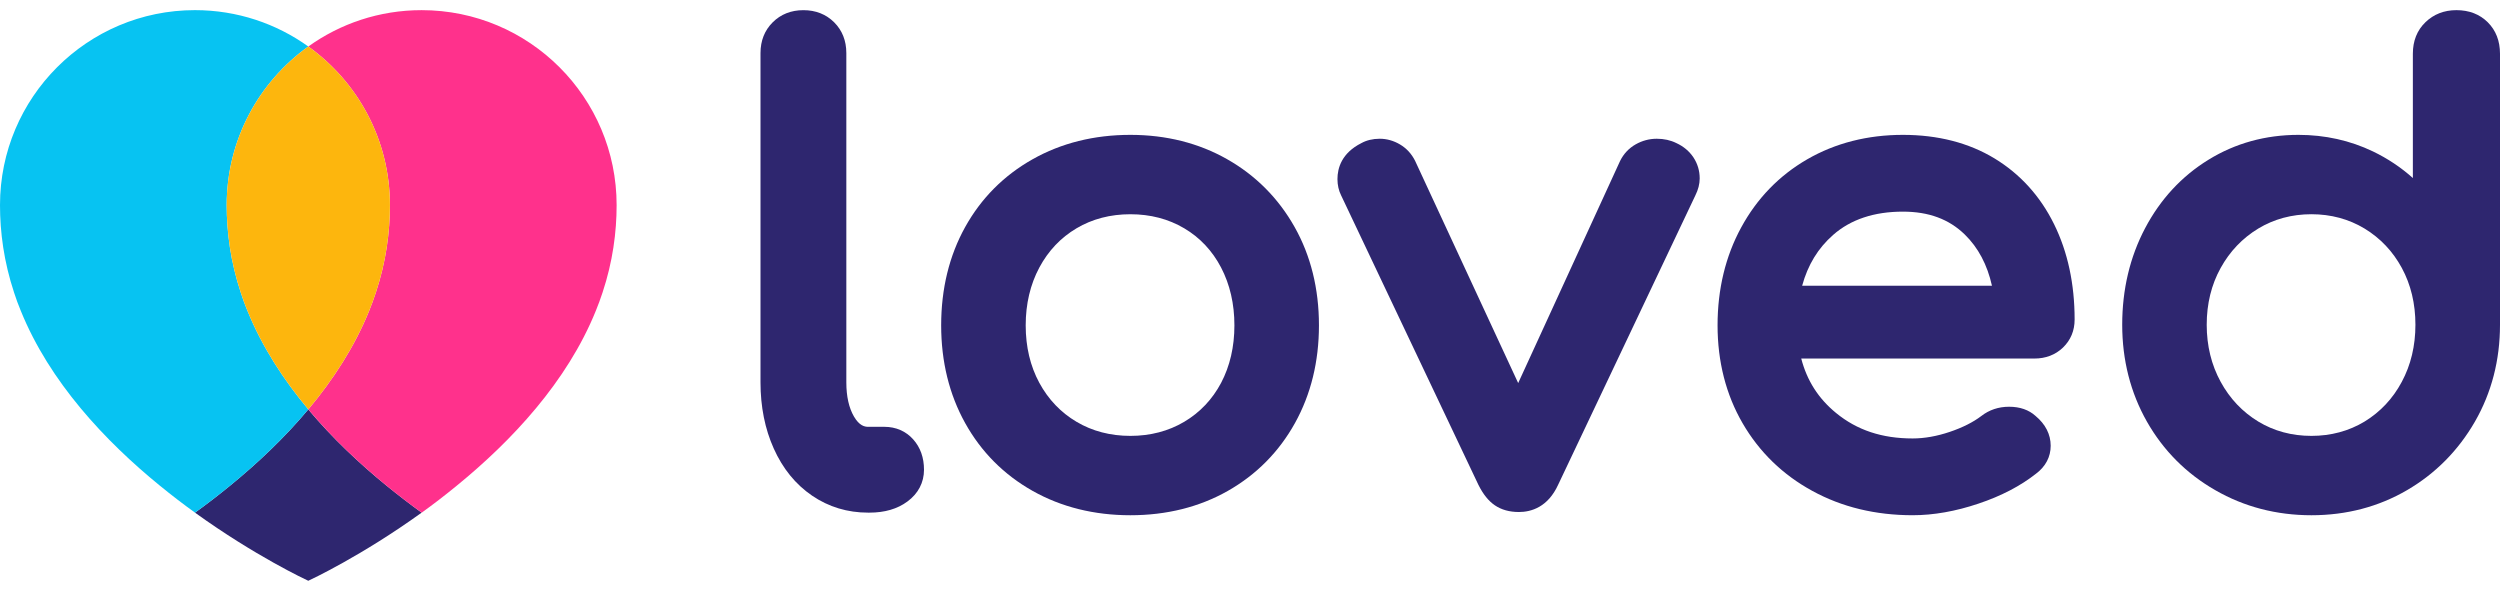
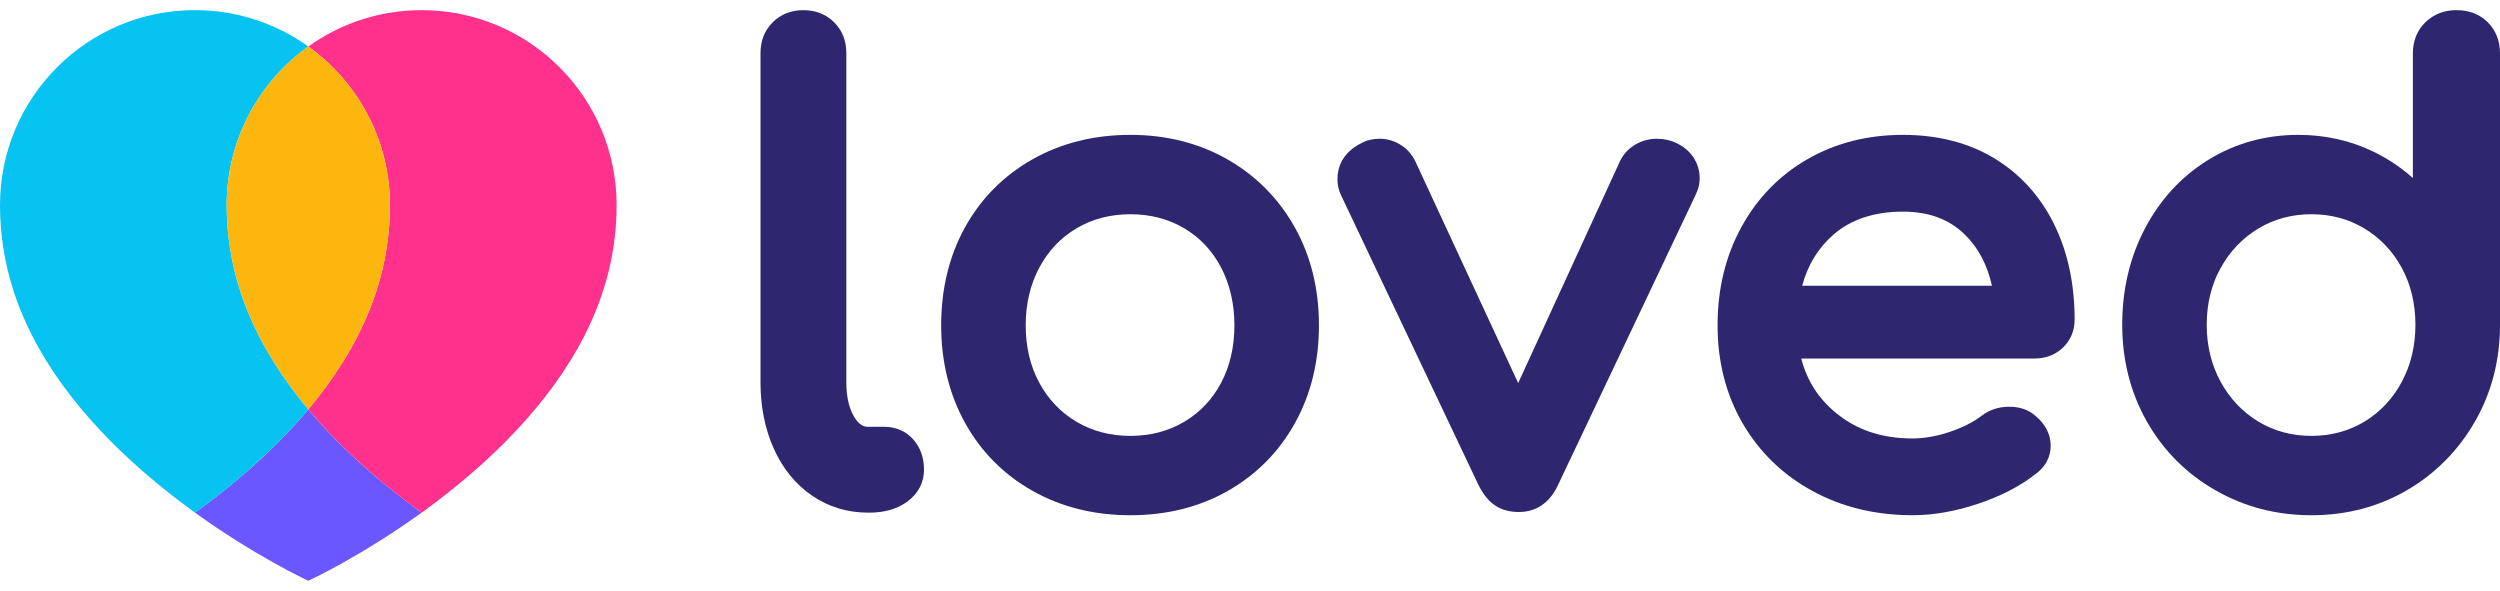
<svg xmlns="http://www.w3.org/2000/svg" width="165" height="39" viewBox="0 0 165 39" fill="none">
-   <path d="M25.507 32.05C26.293 32.691 27.07 33.285 27.828 33.834C23.865 36.69 20.482 38.27 20.346 38.331C20.21 38.27 16.832 36.69 12.869 33.834C13.627 33.288 14.407 32.691 15.188 32.05C16.968 30.597 18.761 28.917 20.346 27.02C21.935 28.917 23.728 30.597 25.507 32.05Z" fill="#2E266F" />
+   <path d="M25.507 32.05C26.293 32.691 27.07 33.285 27.828 33.834C23.865 36.69 20.482 38.27 20.346 38.331C20.21 38.27 16.832 36.69 12.869 33.834C13.627 33.288 14.407 32.691 15.188 32.05C16.968 30.597 18.761 28.917 20.346 27.02C21.935 28.917 23.728 30.597 25.507 32.05Z" fill="#6B57FF" />
  <path d="M27.826 0.67C25.035 0.67 22.456 1.559 20.348 3.07C23.609 5.406 25.735 9.221 25.735 13.539C25.735 15.321 25.481 17.273 24.805 19.313C24.669 19.722 24.524 20.121 24.365 20.511C23.401 22.891 21.982 25.067 20.348 27.021C21.937 28.917 23.728 30.601 25.506 32.051C26.292 32.693 27.073 33.29 27.831 33.836C28.589 33.29 29.37 32.693 30.151 32.051C33.76 29.106 37.424 25.21 39.325 20.511C39.484 20.122 39.631 19.722 39.766 19.313C40.443 17.273 40.697 15.321 40.697 13.539C40.697 6.43 34.935 0.67 27.826 0.67Z" fill="#FF318C" />
  <path d="M15.891 19.312C15.215 17.272 14.961 15.32 14.961 13.538C14.961 9.22 17.087 5.405 20.348 3.069C18.239 1.558 15.656 0.669 12.866 0.669C5.762 0.669 0 6.429 0 13.538C0 15.32 0.255 17.272 0.93 19.312C1.062 19.72 1.207 20.12 1.371 20.51C3.274 25.209 6.936 29.105 10.546 32.05C11.331 32.691 12.112 33.288 12.871 33.835C13.629 33.288 14.409 32.691 15.19 32.05C16.968 30.6 18.761 28.916 20.348 27.02C18.715 25.066 17.297 22.89 16.332 20.51C16.168 20.121 16.022 19.721 15.891 19.312Z" fill="#07C3F2" />
  <path d="M24.806 19.312C25.482 17.272 25.736 15.32 25.736 13.539C25.736 9.22 23.61 5.405 20.348 3.069C17.088 5.405 14.961 9.22 14.961 13.539C14.961 15.32 15.215 17.272 15.892 19.312C16.023 19.721 16.168 20.12 16.332 20.511C17.297 22.89 18.715 25.067 20.349 27.02C21.982 25.067 23.401 22.89 24.365 20.511C24.525 20.121 24.669 19.721 24.806 19.312Z" fill="#FDB60D" />
  <path d="M58.367 28.17H57.297C57.066 28.17 56.716 28.101 56.361 27.49C56.028 26.918 55.858 26.159 55.858 25.238V3.504C55.858 2.69 55.589 2.006 55.056 1.474C54.523 0.944 53.84 0.671 53.025 0.671C52.211 0.671 51.527 0.944 50.996 1.475C50.463 2.006 50.193 2.69 50.193 3.504V25.238C50.193 26.837 50.486 28.307 51.065 29.597C51.658 30.923 52.508 31.97 53.596 32.712C54.691 33.459 55.936 33.834 57.297 33.834H57.383C58.386 33.834 59.23 33.59 59.889 33.1C60.605 32.573 60.984 31.845 60.984 31.003C60.984 30.204 60.745 29.53 60.273 29.001C59.788 28.456 59.127 28.17 58.367 28.17Z" fill="#2E266F" />
  <path d="M80.995 10.51C79.115 9.441 76.965 8.901 74.605 8.901C72.217 8.901 70.047 9.441 68.153 10.51C66.254 11.579 64.755 13.085 63.7 14.986C62.651 16.875 62.117 19.058 62.117 21.473C62.117 23.865 62.651 26.033 63.7 27.922C64.756 29.823 66.254 31.329 68.153 32.399C70.046 33.466 72.216 34.006 74.605 34.006C76.995 34.006 79.159 33.465 81.037 32.399C82.921 31.329 84.412 29.823 85.468 27.922C86.518 26.031 87.051 23.864 87.051 21.473C87.051 19.058 86.51 16.873 85.444 14.983C84.375 13.084 82.878 11.579 80.995 10.51ZM74.605 28.768C73.286 28.768 72.089 28.455 71.05 27.838C70.012 27.224 69.186 26.358 68.595 25.265C67.999 24.166 67.696 22.891 67.696 21.473C67.696 20.059 67.999 18.775 68.596 17.658C69.188 16.552 70.013 15.681 71.05 15.068C72.089 14.451 73.286 14.14 74.605 14.14C75.924 14.14 77.119 14.451 78.16 15.068C79.195 15.68 80.012 16.551 80.589 17.652C81.174 18.772 81.471 20.057 81.471 21.473C81.471 22.891 81.174 24.168 80.591 25.274C80.014 26.361 79.196 27.224 78.16 27.838C77.119 28.455 75.924 28.768 74.605 28.768Z" fill="#2E266F" />
  <path d="M110.64 9.444C110.258 9.253 109.822 9.157 109.347 9.157C108.858 9.157 108.389 9.282 107.957 9.526C107.51 9.779 107.161 10.146 106.922 10.632L100.2 25.283L93.394 10.61C93.163 10.151 92.829 9.787 92.398 9.532C91.977 9.284 91.526 9.157 91.062 9.157C90.603 9.157 90.187 9.259 89.853 9.445C88.547 10.1 88.272 11.097 88.272 11.82C88.272 12.211 88.355 12.578 88.51 12.887L97.574 31.997C97.887 32.625 98.243 33.066 98.659 33.349C99.088 33.643 99.623 33.793 100.247 33.793C101.055 33.793 102.163 33.476 102.842 31.984L111.892 12.901C112.083 12.519 112.18 12.14 112.18 11.775C112.18 11.268 112.039 10.801 111.765 10.386C111.492 9.979 111.109 9.658 110.64 9.444Z" fill="#2E266F" />
  <path d="M131.635 10.454C129.934 9.424 127.901 8.901 125.591 8.901C123.259 8.901 121.133 9.443 119.282 10.511C117.426 11.582 115.958 13.098 114.918 15.013C113.882 16.914 113.359 19.09 113.359 21.473C113.359 23.867 113.914 26.042 115.012 27.934C116.113 29.832 117.661 31.336 119.618 32.402C121.564 33.468 123.789 34.005 126.232 34.005C127.614 34.005 129.075 33.746 130.576 33.24C132.085 32.737 133.371 32.061 134.383 31.259C135.013 30.786 135.345 30.15 135.345 29.421C135.345 28.669 135.001 27.997 134.347 27.453C133.903 27.051 133.314 26.845 132.597 26.845C131.9 26.845 131.282 27.056 130.766 27.457C130.231 27.865 129.528 28.22 128.679 28.506C127.832 28.792 127.009 28.938 126.233 28.938C124.214 28.938 122.564 28.391 121.183 27.259C120.019 26.307 119.261 25.125 118.882 23.664H134.265C135.016 23.664 135.654 23.421 136.157 22.939C136.666 22.445 136.925 21.825 136.925 21.088C136.925 18.741 136.471 16.627 135.572 14.802C134.663 12.952 133.338 11.489 131.635 10.454ZM120.988 15.503C122.147 14.483 123.696 13.968 125.591 13.968C127.297 13.968 128.634 14.463 129.676 15.479C130.562 16.343 131.162 17.476 131.469 18.857H118.942C119.318 17.478 119.992 16.379 120.988 15.503Z" fill="#2E266F" />
  <path d="M164.195 1.473C163.664 0.943 162.967 0.67 162.124 0.67C161.313 0.67 160.625 0.939 160.08 1.466C159.527 1.998 159.249 2.699 159.249 3.545V11.75C158.462 11.046 157.579 10.458 156.615 9.994C155.1 9.268 153.449 8.901 151.699 8.901C149.528 8.901 147.529 9.452 145.76 10.543C143.991 11.629 142.585 13.15 141.577 15.061C140.574 16.962 140.066 19.106 140.066 21.433C140.066 23.765 140.613 25.913 141.694 27.822C142.777 29.729 144.294 31.256 146.206 32.35C148.108 33.448 150.247 34.006 152.553 34.006C154.861 34.006 156.987 33.447 158.865 32.35C160.742 31.256 162.249 29.73 163.346 27.826C164.443 25.916 165 23.767 165 21.434V3.546C164.999 2.704 164.728 2.006 164.195 1.473ZM152.553 28.768C151.263 28.768 150.083 28.451 149.046 27.822C148.005 27.19 147.169 26.309 146.564 25.201C145.953 24.084 145.643 22.82 145.643 21.433C145.643 20.049 145.952 18.788 146.562 17.688C147.167 16.592 148.001 15.717 149.046 15.084C150.084 14.457 151.264 14.139 152.553 14.139C153.841 14.139 155.021 14.457 156.06 15.084C157.098 15.715 157.927 16.588 158.519 17.682C159.117 18.785 159.418 20.046 159.418 21.433C159.418 22.82 159.117 24.088 158.517 25.204C157.926 26.312 157.095 27.193 156.06 27.824C155.022 28.451 153.843 28.768 152.553 28.768Z" fill="#2E266F" />
</svg>
